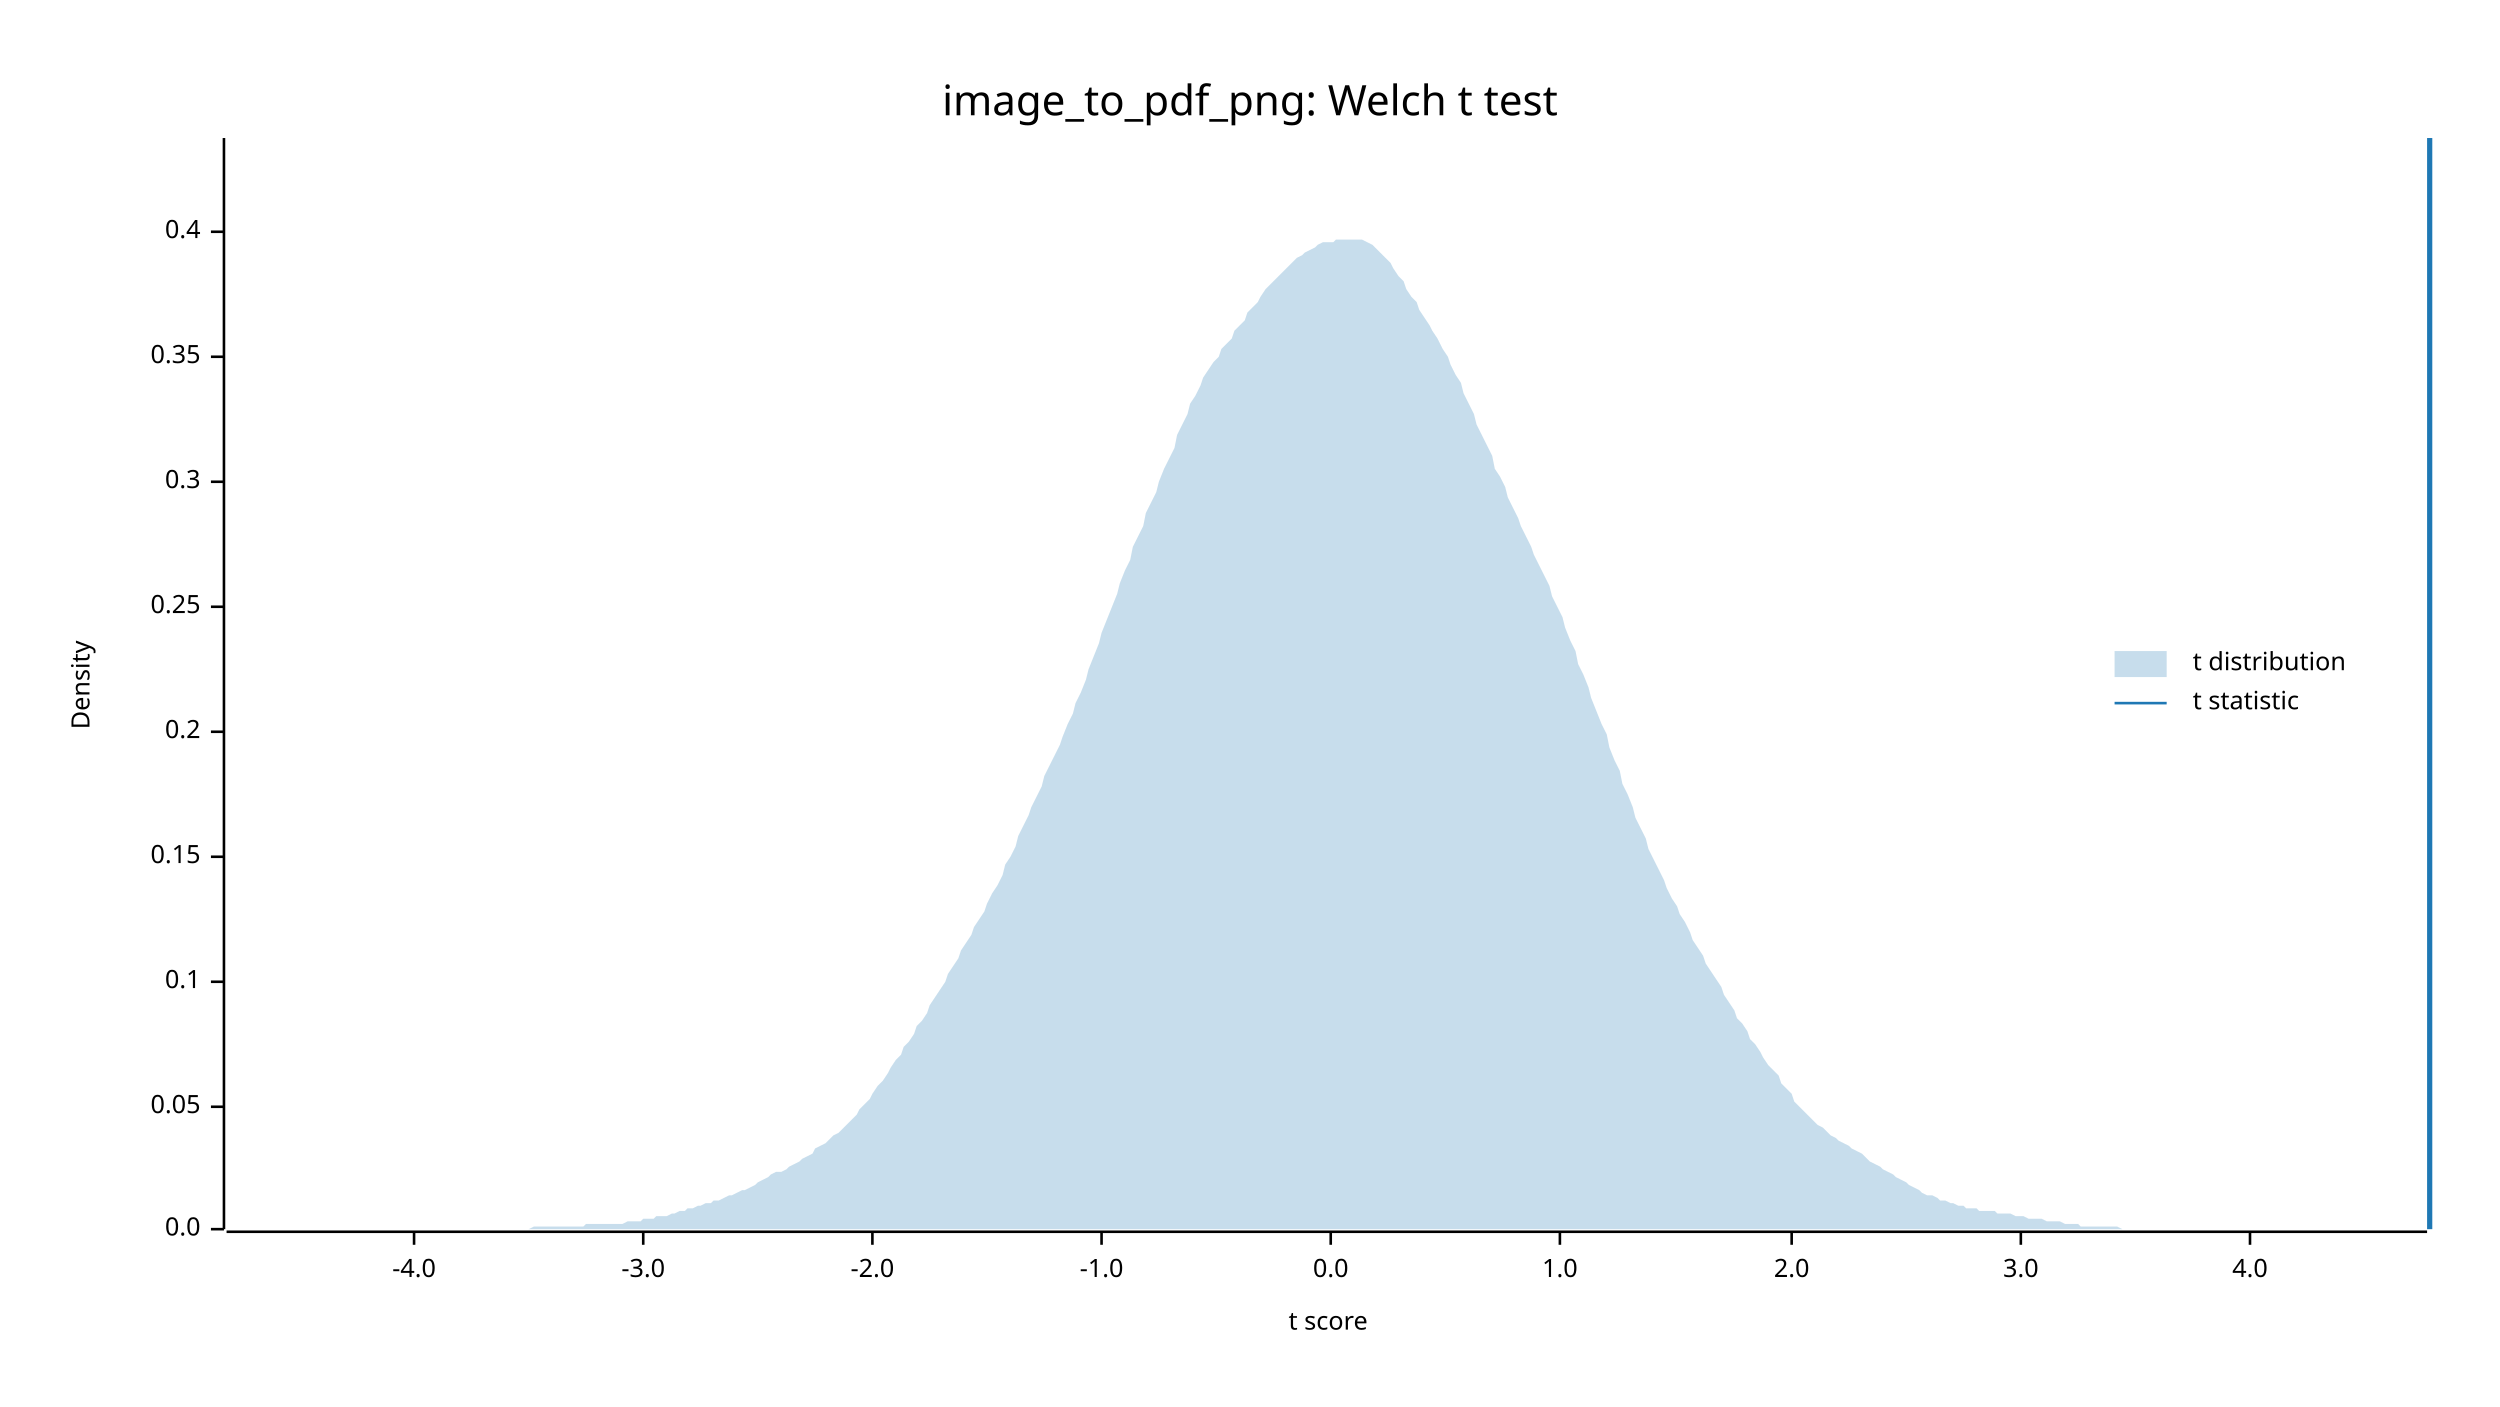
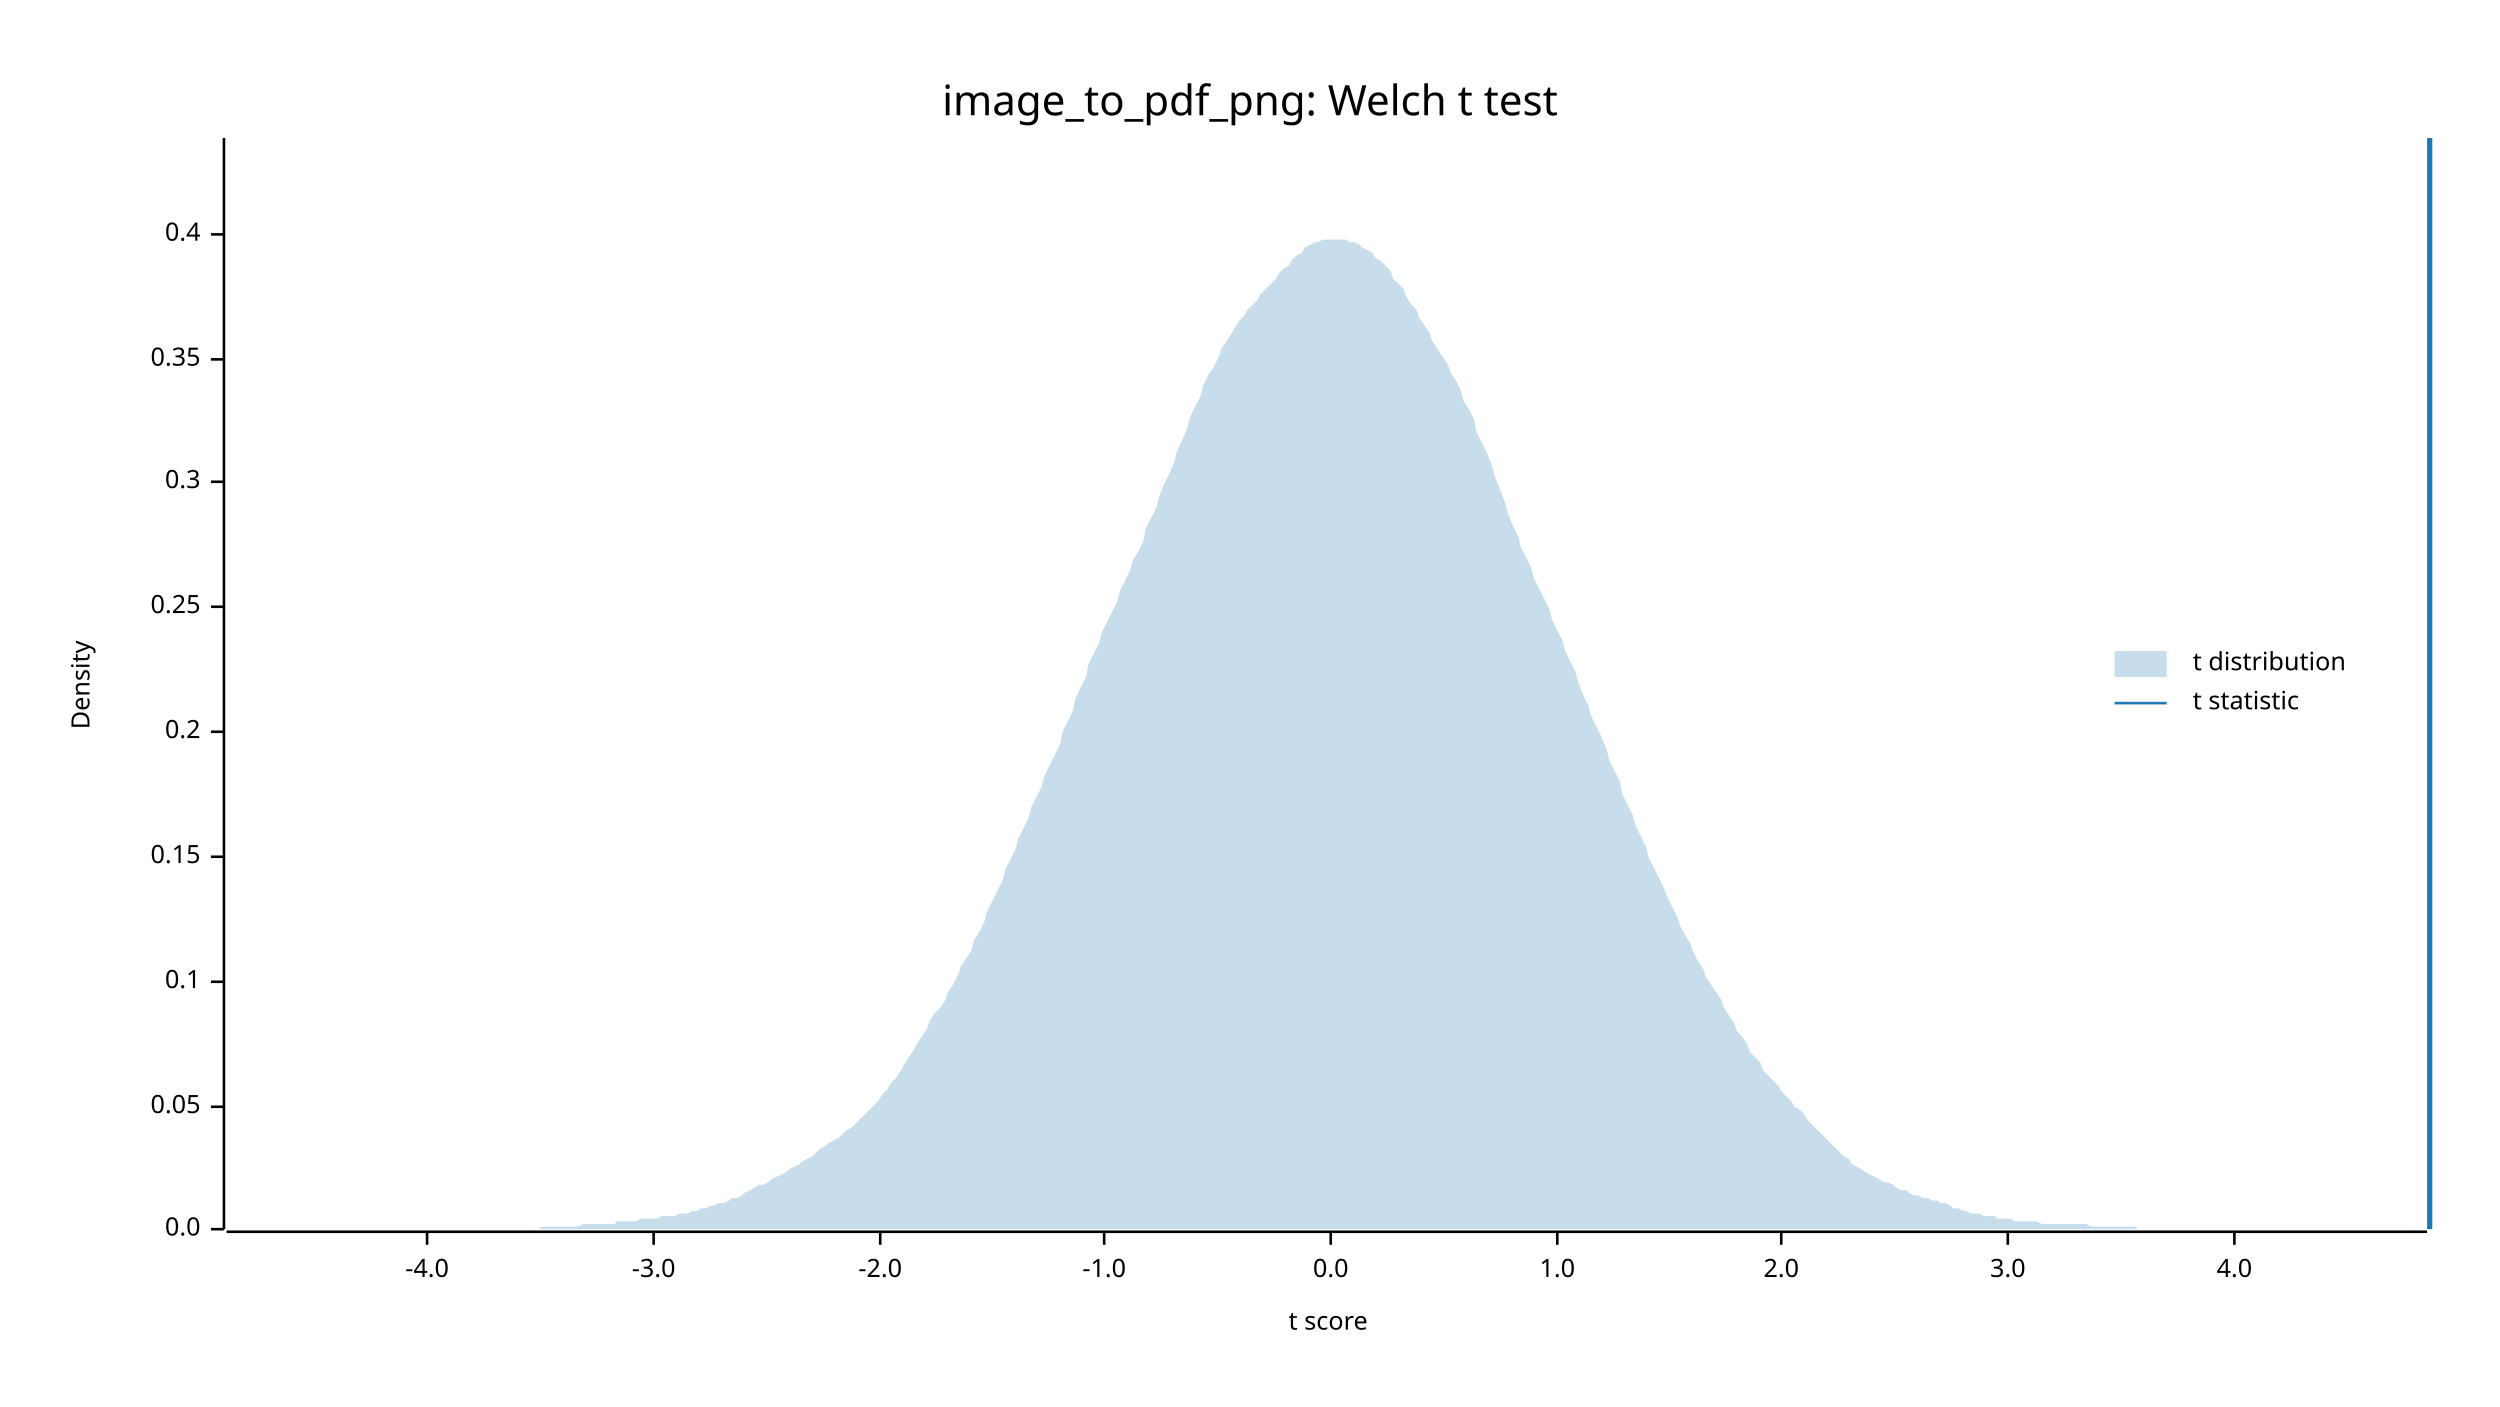
<svg xmlns="http://www.w3.org/2000/svg" width="960" height="540" viewBox="0 0 960 540">
  <text x="480" y="32" dy="0.76em" text-anchor="middle" font-family="sans-serif" font-size="16.129" opacity="1" fill="#000000">
image_to_pdf_png: Welch t test
</text>
  <text x="27" y="263" dy="0.76em" text-anchor="middle" font-family="sans-serif" font-size="9.677" opacity="1" fill="#000000" transform="rotate(270, 27, 263)">
Density
</text>
  <text x="510" y="513" dy="-0.5ex" text-anchor="middle" font-family="sans-serif" font-size="9.677" opacity="1" fill="#000000">
t score
</text>
  <polyline fill="none" opacity="1" stroke="#000000" stroke-width="1" points="86,53 86,472 " />
  <text x="77" y="472" dy="0.5ex" text-anchor="end" font-family="sans-serif" font-size="9.677" opacity="1" fill="#000000">
0.0
</text>
  <polyline fill="none" opacity="1" stroke="#000000" stroke-width="1" points="81,472 86,472 " />
  <text x="77" y="425" dy="0.5ex" text-anchor="end" font-family="sans-serif" font-size="9.677" opacity="1" fill="#000000">
0.05
</text>
  <polyline fill="none" opacity="1" stroke="#000000" stroke-width="1" points="81,425 86,425 " />
  <text x="77" y="377" dy="0.5ex" text-anchor="end" font-family="sans-serif" font-size="9.677" opacity="1" fill="#000000">
0.1
</text>
  <polyline fill="none" opacity="1" stroke="#000000" stroke-width="1" points="81,377 86,377 " />
  <text x="77" y="329" dy="0.5ex" text-anchor="end" font-family="sans-serif" font-size="9.677" opacity="1" fill="#000000">
0.15
</text>
  <polyline fill="none" opacity="1" stroke="#000000" stroke-width="1" points="81,329 86,329 " />
  <text x="77" y="281" dy="0.5ex" text-anchor="end" font-family="sans-serif" font-size="9.677" opacity="1" fill="#000000">
0.2
</text>
  <polyline fill="none" opacity="1" stroke="#000000" stroke-width="1" points="81,281 86,281 " />
  <text x="77" y="233" dy="0.5ex" text-anchor="end" font-family="sans-serif" font-size="9.677" opacity="1" fill="#000000">
0.25
</text>
  <polyline fill="none" opacity="1" stroke="#000000" stroke-width="1" points="81,233 86,233 " />
  <text x="77" y="185" dy="0.5ex" text-anchor="end" font-family="sans-serif" font-size="9.677" opacity="1" fill="#000000">
0.3
</text>
  <polyline fill="none" opacity="1" stroke="#000000" stroke-width="1" points="81,185 86,185 " />
-   <text x="77" y="137" dy="0.5ex" text-anchor="end" font-family="sans-serif" font-size="9.677" opacity="1" fill="#000000">
+   <text x="77" y="138" dy="0.5ex" text-anchor="end" font-family="sans-serif" font-size="9.677" opacity="1" fill="#000000">
0.35
</text>
-   <polyline fill="none" opacity="1" stroke="#000000" stroke-width="1" points="81,137 86,137 " />
-   <text x="77" y="89" dy="0.5ex" text-anchor="end" font-family="sans-serif" font-size="9.677" opacity="1" fill="#000000">
+   <polyline fill="none" opacity="1" stroke="#000000" stroke-width="1" points="81,138 86,138 " />
+   <text x="77" y="90" dy="0.5ex" text-anchor="end" font-family="sans-serif" font-size="9.677" opacity="1" fill="#000000">
0.4
</text>
-   <polyline fill="none" opacity="1" stroke="#000000" stroke-width="1" points="81,89 86,89 " />
+   <polyline fill="none" opacity="1" stroke="#000000" stroke-width="1" points="81,90 86,90 " />
  <polyline fill="none" opacity="1" stroke="#000000" stroke-width="1" points="87,473 932,473 " />
-   <text x="159" y="483" dy="0.76em" text-anchor="middle" font-family="sans-serif" font-size="9.677" opacity="1" fill="#000000">
+   <text x="164" y="483" dy="0.76em" text-anchor="middle" font-family="sans-serif" font-size="9.677" opacity="1" fill="#000000">
-4.0
</text>
-   <polyline fill="none" opacity="1" stroke="#000000" stroke-width="1" points="159,473 159,478 " />
-   <text x="247" y="483" dy="0.76em" text-anchor="middle" font-family="sans-serif" font-size="9.677" opacity="1" fill="#000000">
+   <polyline fill="none" opacity="1" stroke="#000000" stroke-width="1" points="164,473 164,478 " />
+   <text x="251" y="483" dy="0.76em" text-anchor="middle" font-family="sans-serif" font-size="9.677" opacity="1" fill="#000000">
-3.0
</text>
-   <polyline fill="none" opacity="1" stroke="#000000" stroke-width="1" points="247,473 247,478 " />
-   <text x="335" y="483" dy="0.76em" text-anchor="middle" font-family="sans-serif" font-size="9.677" opacity="1" fill="#000000">
+   <polyline fill="none" opacity="1" stroke="#000000" stroke-width="1" points="251,473 251,478 " />
+   <text x="338" y="483" dy="0.76em" text-anchor="middle" font-family="sans-serif" font-size="9.677" opacity="1" fill="#000000">
-2.0
</text>
-   <polyline fill="none" opacity="1" stroke="#000000" stroke-width="1" points="335,473 335,478 " />
-   <text x="423" y="483" dy="0.76em" text-anchor="middle" font-family="sans-serif" font-size="9.677" opacity="1" fill="#000000">
+   <polyline fill="none" opacity="1" stroke="#000000" stroke-width="1" points="338,473 338,478 " />
+   <text x="424" y="483" dy="0.76em" text-anchor="middle" font-family="sans-serif" font-size="9.677" opacity="1" fill="#000000">
-1.0
</text>
-   <polyline fill="none" opacity="1" stroke="#000000" stroke-width="1" points="423,473 423,478 " />
+   <polyline fill="none" opacity="1" stroke="#000000" stroke-width="1" points="424,473 424,478 " />
  <text x="511" y="483" dy="0.76em" text-anchor="middle" font-family="sans-serif" font-size="9.677" opacity="1" fill="#000000">
0.0
</text>
  <polyline fill="none" opacity="1" stroke="#000000" stroke-width="1" points="511,473 511,478 " />
-   <text x="599" y="483" dy="0.76em" text-anchor="middle" font-family="sans-serif" font-size="9.677" opacity="1" fill="#000000">
+   <text x="598" y="483" dy="0.76em" text-anchor="middle" font-family="sans-serif" font-size="9.677" opacity="1" fill="#000000">
1.0
</text>
-   <polyline fill="none" opacity="1" stroke="#000000" stroke-width="1" points="599,473 599,478 " />
-   <text x="688" y="483" dy="0.76em" text-anchor="middle" font-family="sans-serif" font-size="9.677" opacity="1" fill="#000000">
+   <polyline fill="none" opacity="1" stroke="#000000" stroke-width="1" points="598,473 598,478 " />
+   <text x="684" y="483" dy="0.76em" text-anchor="middle" font-family="sans-serif" font-size="9.677" opacity="1" fill="#000000">
2.0
</text>
-   <polyline fill="none" opacity="1" stroke="#000000" stroke-width="1" points="688,473 688,478 " />
-   <text x="776" y="483" dy="0.76em" text-anchor="middle" font-family="sans-serif" font-size="9.677" opacity="1" fill="#000000">
+   <polyline fill="none" opacity="1" stroke="#000000" stroke-width="1" points="684,473 684,478 " />
+   <text x="771" y="483" dy="0.76em" text-anchor="middle" font-family="sans-serif" font-size="9.677" opacity="1" fill="#000000">
3.0
</text>
-   <polyline fill="none" opacity="1" stroke="#000000" stroke-width="1" points="776,473 776,478 " />
-   <text x="864" y="483" dy="0.76em" text-anchor="middle" font-family="sans-serif" font-size="9.677" opacity="1" fill="#000000">
+   <polyline fill="none" opacity="1" stroke="#000000" stroke-width="1" points="771,473 771,478 " />
+   <text x="858" y="483" dy="0.76em" text-anchor="middle" font-family="sans-serif" font-size="9.677" opacity="1" fill="#000000">
4.0
</text>
-   <polyline fill="none" opacity="1" stroke="#000000" stroke-width="1" points="864,473 864,478 " />
-   <polygon opacity="0.25" fill="#1F78B4" points="87,472 88,472 90,472 92,472 93,472 95,472 97,472 98,472 100,472 102,472 103,472 105,472 107,472 109,472 110,472 112,472 114,472 115,472 117,472 119,472 120,472 122,472 124,472 125,472 127,472 129,472 131,472 132,472 134,472 136,472 137,472 139,472 141,472 142,472 144,472 146,472 147,472 149,472 151,472 153,472 154,472 156,472 158,472 159,472 161,472 163,472 164,472 166,472 168,472 169,472 171,472 173,472 175,472 176,472 178,472 180,472 181,472 183,472 185,472 186,472 188,472 190,472 191,472 193,472 195,472 197,472 198,472 200,472 202,472 203,472 205,471 207,471 208,471 210,471 212,471 214,471 215,471 217,471 219,471 220,471 222,471 224,471 225,470 227,470 229,470 230,470 232,470 234,470 236,470 237,470 239,470 241,469 242,469 244,469 246,469 247,468 249,468 251,468 252,467 254,467 256,467 258,466 259,466 261,465 263,465 264,464 266,464 268,463 269,463 271,462 273,462 274,461 276,461 278,460 280,459 281,459 283,458 285,457 286,457 288,456 290,455 291,454 293,453 295,452 296,451 298,450 300,450 302,449 303,448 305,447 307,446 308,445 310,444 312,443 313,441 315,440 317,439 318,438 320,436 322,435 324,433 325,432 327,430 329,428 330,426 332,424 334,422 335,420 337,417 339,415 341,412 342,410 344,407 346,405 347,402 349,400 351,397 352,394 354,392 356,389 357,386 359,383 361,380 363,377 364,374 366,371 368,368 369,365 371,362 373,359 374,356 376,353 378,350 379,347 381,343 383,340 385,336 386,332 388,329 390,325 391,321 393,317 395,313 396,310 398,306 400,302 401,298 403,294 405,290 407,286 408,283 410,278 412,274 413,270 415,266 417,261 418,257 420,252 422,247 423,243 425,238 427,233 429,228 430,224 432,219 434,215 435,210 437,206 439,202 440,197 442,193 444,189 445,185 447,180 449,176 451,172 452,167 454,163 456,159 457,155 459,152 461,148 462,145 464,142 466,139 468,137 469,134 471,132 473,130 474,127 476,125 478,123 479,120 481,118 483,116 484,114 486,111 488,109 490,107 491,106 493,104 495,102 496,101 498,99 500,98 501,97 503,96 505,95 506,94 508,93 510,93 512,93 513,92 515,92 517,92 518,92 520,92 522,92 523,92 525,93 527,94 528,95 530,97 532,99 534,101 535,103 537,106 539,108 540,111 542,114 544,116 545,119 547,122 549,125 550,127 552,130 554,134 556,137 557,140 559,144 561,147 562,151 564,155 566,159 567,163 569,167 571,171 573,175 574,180 576,183 578,187 579,191 581,195 583,199 584,202 586,206 588,210 589,213 591,217 593,221 595,225 596,229 598,233 600,237 601,241 603,246 605,250 606,255 608,259 610,264 611,268 613,273 615,278 617,282 618,287 620,292 622,296 623,301 625,305 627,310 628,314 630,318 632,322 633,326 635,330 637,334 639,338 640,341 642,345 644,348 645,351 647,354 649,358 650,361 652,364 654,367 655,370 657,373 659,376 661,379 662,382 664,385 666,388 667,391 669,393 671,396 672,399 674,401 676,404 677,406 679,409 681,411 683,413 684,416 686,418 688,420 689,423 691,425 693,427 694,428 696,430 698,432 700,433 701,434 703,436 705,437 706,438 708,439 710,440 711,441 713,442 715,443 716,444 718,446 720,447 722,448 723,449 725,450 727,451 728,452 730,453 732,454 733,455 735,456 737,457 738,458 740,459 742,459 744,460 745,461 747,461 749,462 750,462 752,463 754,463 755,464 757,464 759,464 760,465 762,465 764,465 766,465 767,466 769,466 771,466 772,466 774,467 776,467 777,467 779,468 781,468 782,468 784,468 786,469 788,469 789,469 791,469 793,470 794,470 796,470 798,470 799,471 801,471 803,471 804,471 806,471 808,471 810,471 811,471 813,471 815,472 816,472 818,472 820,472 821,472 823,472 825,472 827,472 828,472 830,472 832,472 833,472 835,472 837,472 838,472 840,472 842,472 843,472 845,472 847,472 849,472 850,472 852,472 854,472 855,472 857,472 859,472 860,472 862,472 864,472 865,472 867,472 869,472 871,472 872,472 874,472 876,472 877,472 879,472 881,472 882,472 884,472 886,472 887,472 889,472 891,472 893,472 894,472 896,472 898,472 899,472 901,472 903,472 904,472 906,472 908,472 909,472 911,472 913,472 915,472 916,472 918,472 920,472 921,472 923,472 925,472 926,472 928,472 930,472 932,472 932,472 87,472 " />
+   <polyline fill="none" opacity="1" stroke="#000000" stroke-width="1" points="858,473 858,478 " />
+   <polygon opacity="0.25" fill="#1F78B4" points="87,472 88,472 90,472 92,472 93,472 95,472 97,472 98,472 100,472 102,472 103,472 105,472 107,472 109,472 110,472 112,472 114,472 115,472 117,472 119,472 120,472 122,472 124,472 125,472 127,472 129,472 131,472 132,472 134,472 136,472 137,472 139,472 141,472 142,472 144,472 146,472 147,472 149,472 151,472 153,472 154,472 156,472 158,472 159,472 161,472 163,472 164,472 166,472 168,472 169,472 171,472 173,472 175,472 176,472 178,472 180,472 181,472 183,472 185,472 186,472 188,472 190,472 191,472 193,472 195,472 197,472 198,472 200,472 202,472 203,472 205,472 207,472 208,471 210,471 212,471 214,471 215,471 217,471 219,471 220,471 222,471 224,470 225,470 227,470 229,470 230,470 232,470 234,470 236,470 237,469 239,469 241,469 242,469 244,469 246,468 247,468 249,468 251,468 252,468 254,467 256,467 258,467 259,467 261,466 263,466 264,466 266,465 268,465 269,464 271,464 273,463 274,463 276,462 278,462 280,461 281,460 283,460 285,459 286,458 288,457 290,456 291,455 293,455 295,454 296,453 298,452 300,451 302,450 303,449 305,448 307,447 308,446 310,445 312,444 313,443 315,441 317,440 318,439 320,438 322,437 324,435 325,434 327,433 329,431 330,430 332,428 334,426 335,425 337,423 339,420 341,418 342,416 344,414 346,411 347,409 349,406 351,403 352,401 354,398 356,395 357,392 359,389 361,387 363,384 364,381 366,378 368,374 369,371 371,368 373,365 374,361 376,358 378,354 379,350 381,346 383,342 385,338 386,334 388,330 390,326 391,322 393,318 395,314 396,310 398,306 400,302 401,298 403,294 405,290 407,286 408,281 410,277 412,273 413,268 415,264 417,260 418,255 420,251 422,247 423,243 425,239 427,235 429,231 430,227 432,223 434,219 435,215 437,212 439,208 440,203 442,199 444,195 445,191 447,186 449,182 451,177 452,173 454,169 456,164 457,160 459,156 461,152 462,148 464,144 466,141 468,137 469,134 471,131 473,128 474,126 476,123 478,121 479,119 481,117 483,115 484,113 486,111 488,109 490,107 491,105 493,103 495,102 496,100 498,98 500,97 501,95 503,94 505,93 506,93 508,92 510,92 512,92 513,92 515,92 517,92 518,93 520,93 522,94 523,95 525,96 527,97 528,99 530,100 532,102 534,104 535,107 537,109 539,111 540,114 542,117 544,119 545,122 547,125 549,128 550,131 552,134 554,137 556,140 557,143 559,146 561,150 562,154 564,157 566,161 567,166 569,170 571,174 573,179 574,183 576,188 578,193 579,197 581,202 583,206 584,210 586,214 588,218 589,222 591,226 593,230 595,234 596,238 598,242 600,246 601,250 603,254 605,258 606,262 608,267 610,271 611,275 613,279 615,283 617,288 618,292 620,296 622,300 623,305 625,309 627,313 628,317 630,321 632,325 633,329 635,333 637,337 639,341 640,344 642,348 644,352 645,355 647,359 649,362 650,365 652,369 654,372 655,375 657,378 659,381 661,384 662,387 664,390 666,393 667,396 669,398 671,401 672,404 674,406 676,408 677,411 679,413 681,415 683,417 684,419 686,421 688,423 689,425 691,426 693,428 694,430 696,432 698,434 700,436 701,437 703,439 705,441 706,442 708,444 710,445 711,447 713,448 715,449 716,450 718,451 720,452 722,453 723,454 725,454 727,455 728,456 730,457 732,457 733,458 735,459 737,459 738,460 740,460 742,461 744,461 745,462 747,462 749,463 750,464 752,464 754,465 755,465 757,466 759,466 760,466 762,467 764,467 766,467 767,468 769,468 771,468 772,468 774,469 776,469 777,469 779,469 781,469 782,469 784,470 786,470 788,470 789,470 791,470 793,470 794,470 796,470 798,470 799,470 801,470 803,471 804,471 806,471 808,471 810,471 811,471 813,471 815,471 816,471 818,471 820,471 821,472 823,472 825,472 827,472 828,472 830,472 832,472 833,472 835,472 837,472 838,472 840,472 842,472 843,472 845,472 847,472 849,472 850,472 852,472 854,472 855,472 857,472 859,472 860,472 862,472 864,472 865,472 867,472 869,472 871,472 872,472 874,472 876,472 877,472 879,472 881,472 882,472 884,472 886,472 887,472 889,472 891,472 893,472 894,472 896,472 898,472 899,472 901,472 903,472 904,472 906,472 908,472 909,472 911,472 913,472 915,472 916,472 918,472 920,472 921,472 923,472 925,472 926,472 928,472 930,472 932,472 932,472 87,472 " />
  <polyline fill="none" opacity="1" stroke="#1F78B4" stroke-width="2" points="933,472 933,53 " />
  <text x="842" y="250" dy="0.76em" text-anchor="start" font-family="sans-serif" font-size="9.677" opacity="1" fill="#000000">
t distribution
</text>
  <text x="842" y="265" dy="0.76em" text-anchor="start" font-family="sans-serif" font-size="9.677" opacity="1" fill="#000000">
t statistic
</text>
  <rect x="812" y="250" width="20" height="10" opacity="0.25" fill="#1F78B4" stroke="none" />
  <polyline fill="none" opacity="1" stroke="#1F78B4" stroke-width="1" points="812,270 832,270 " />
</svg>
